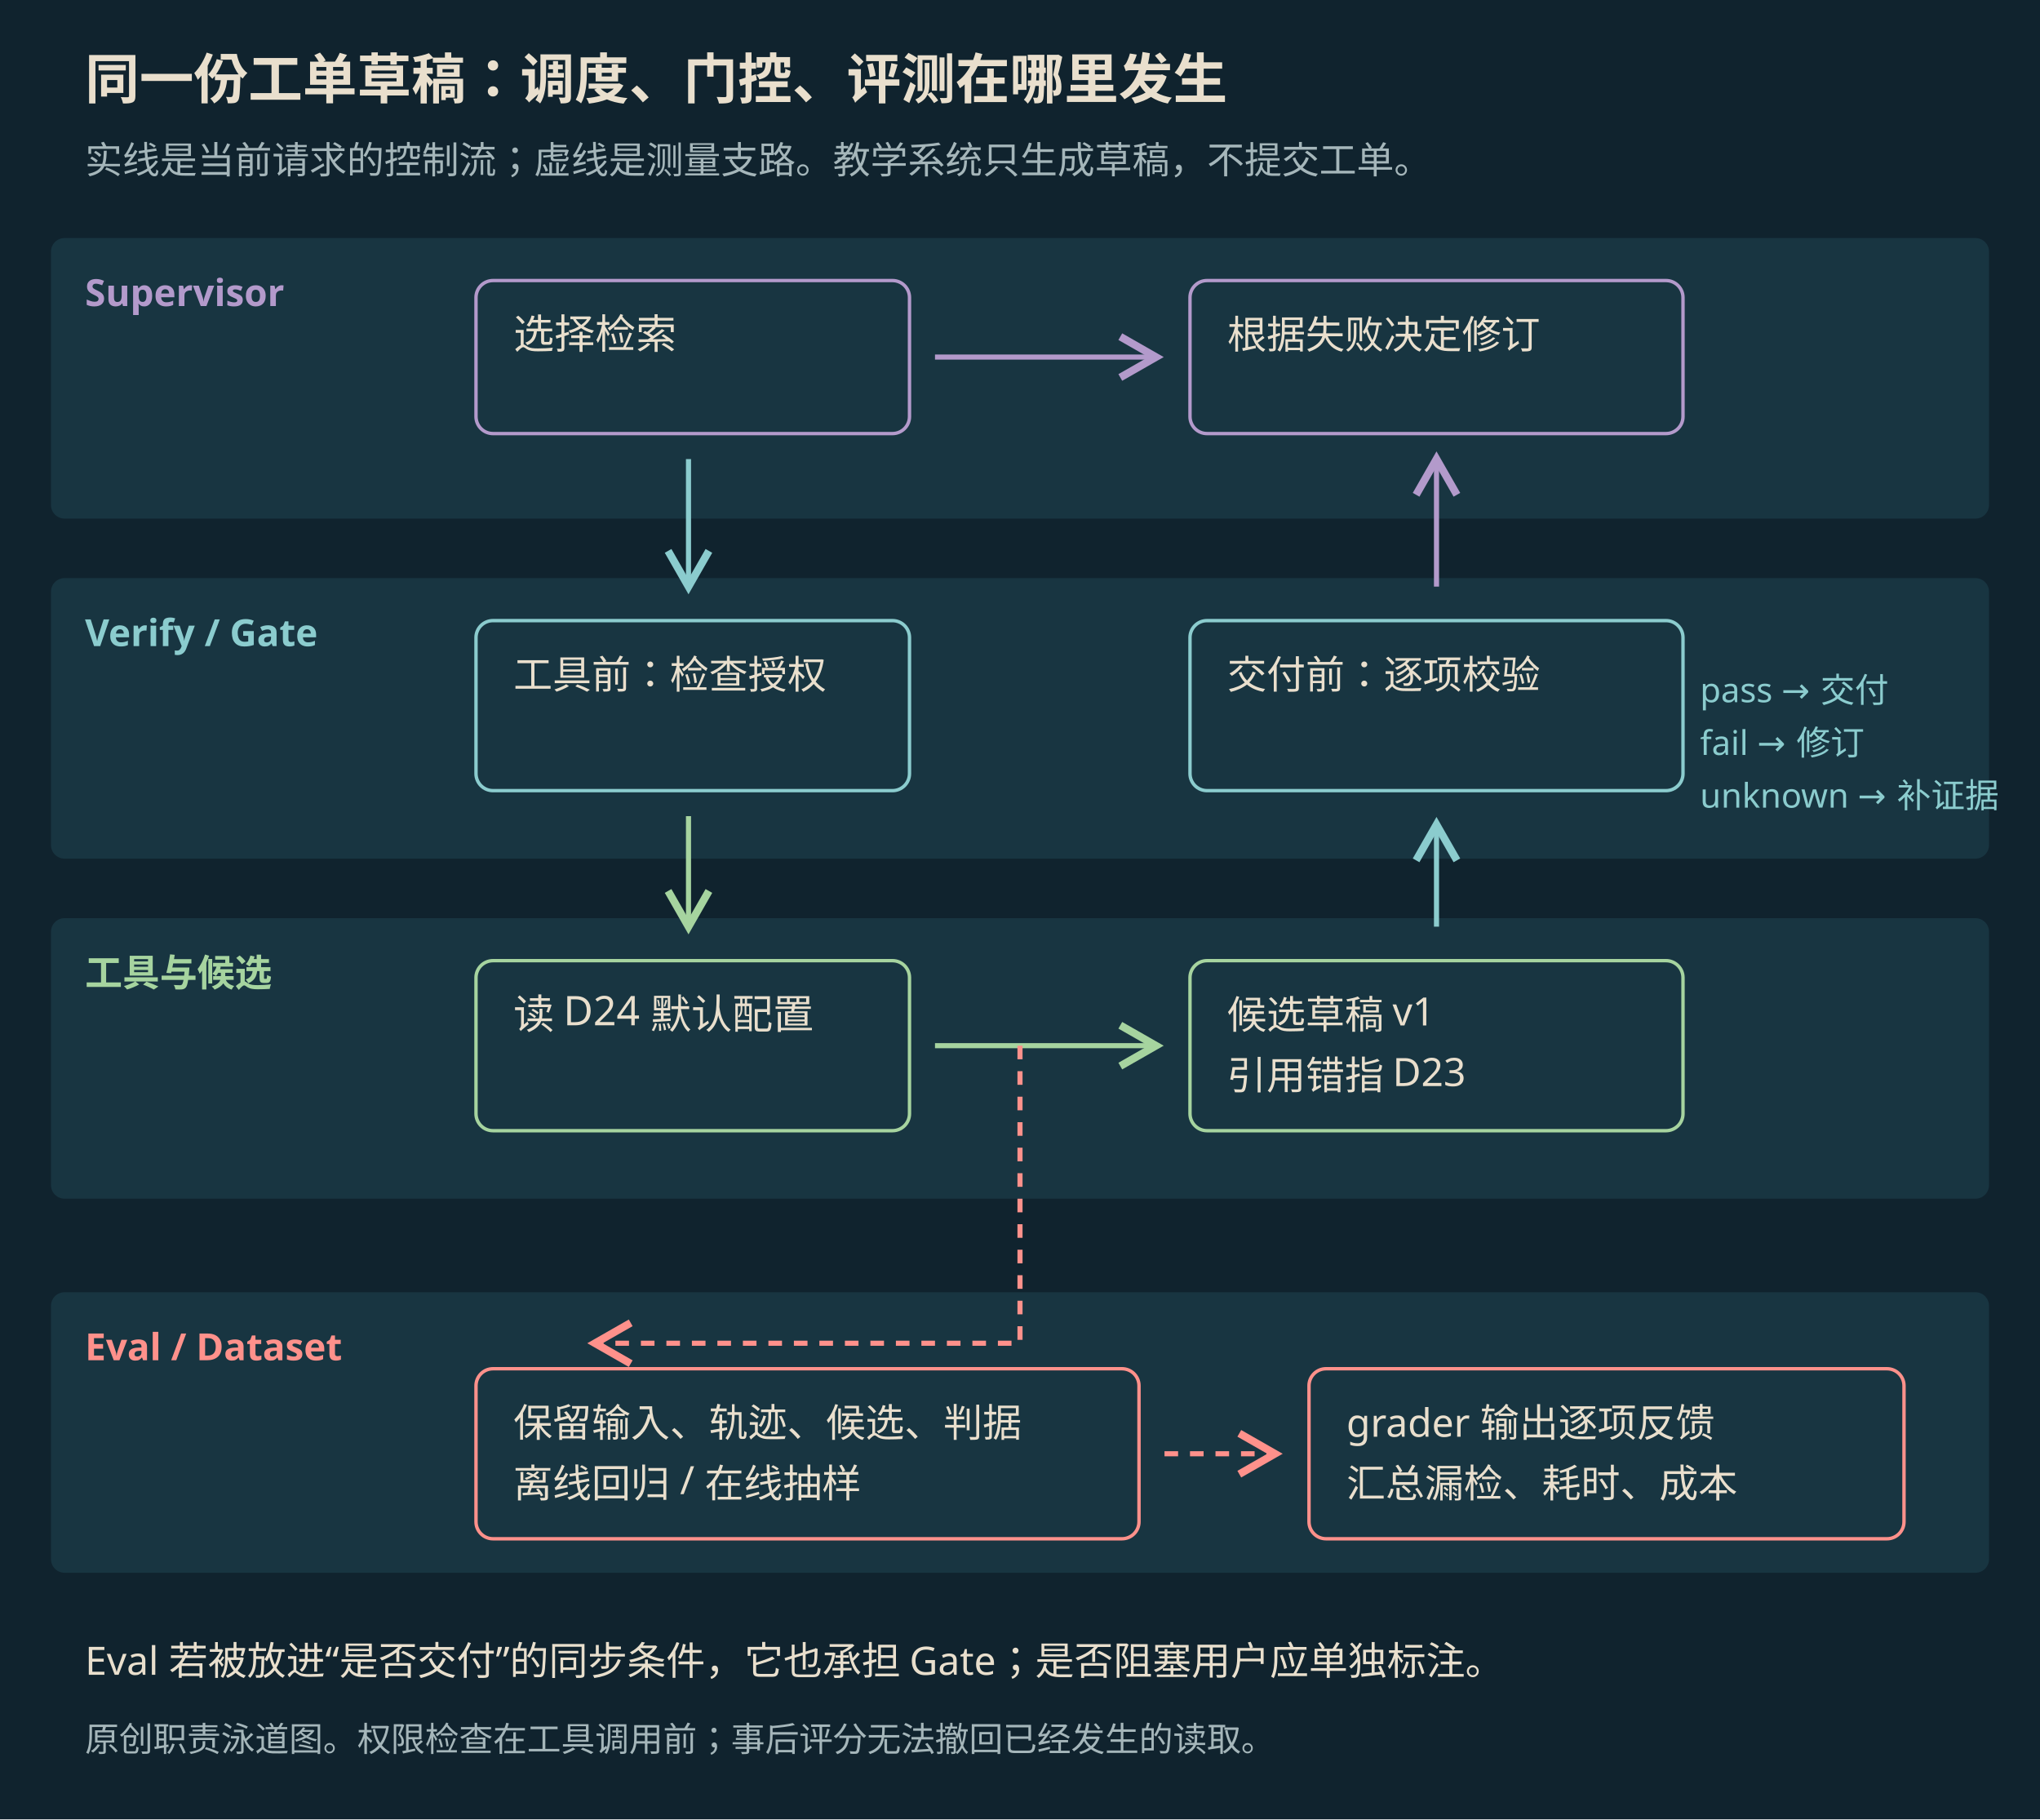
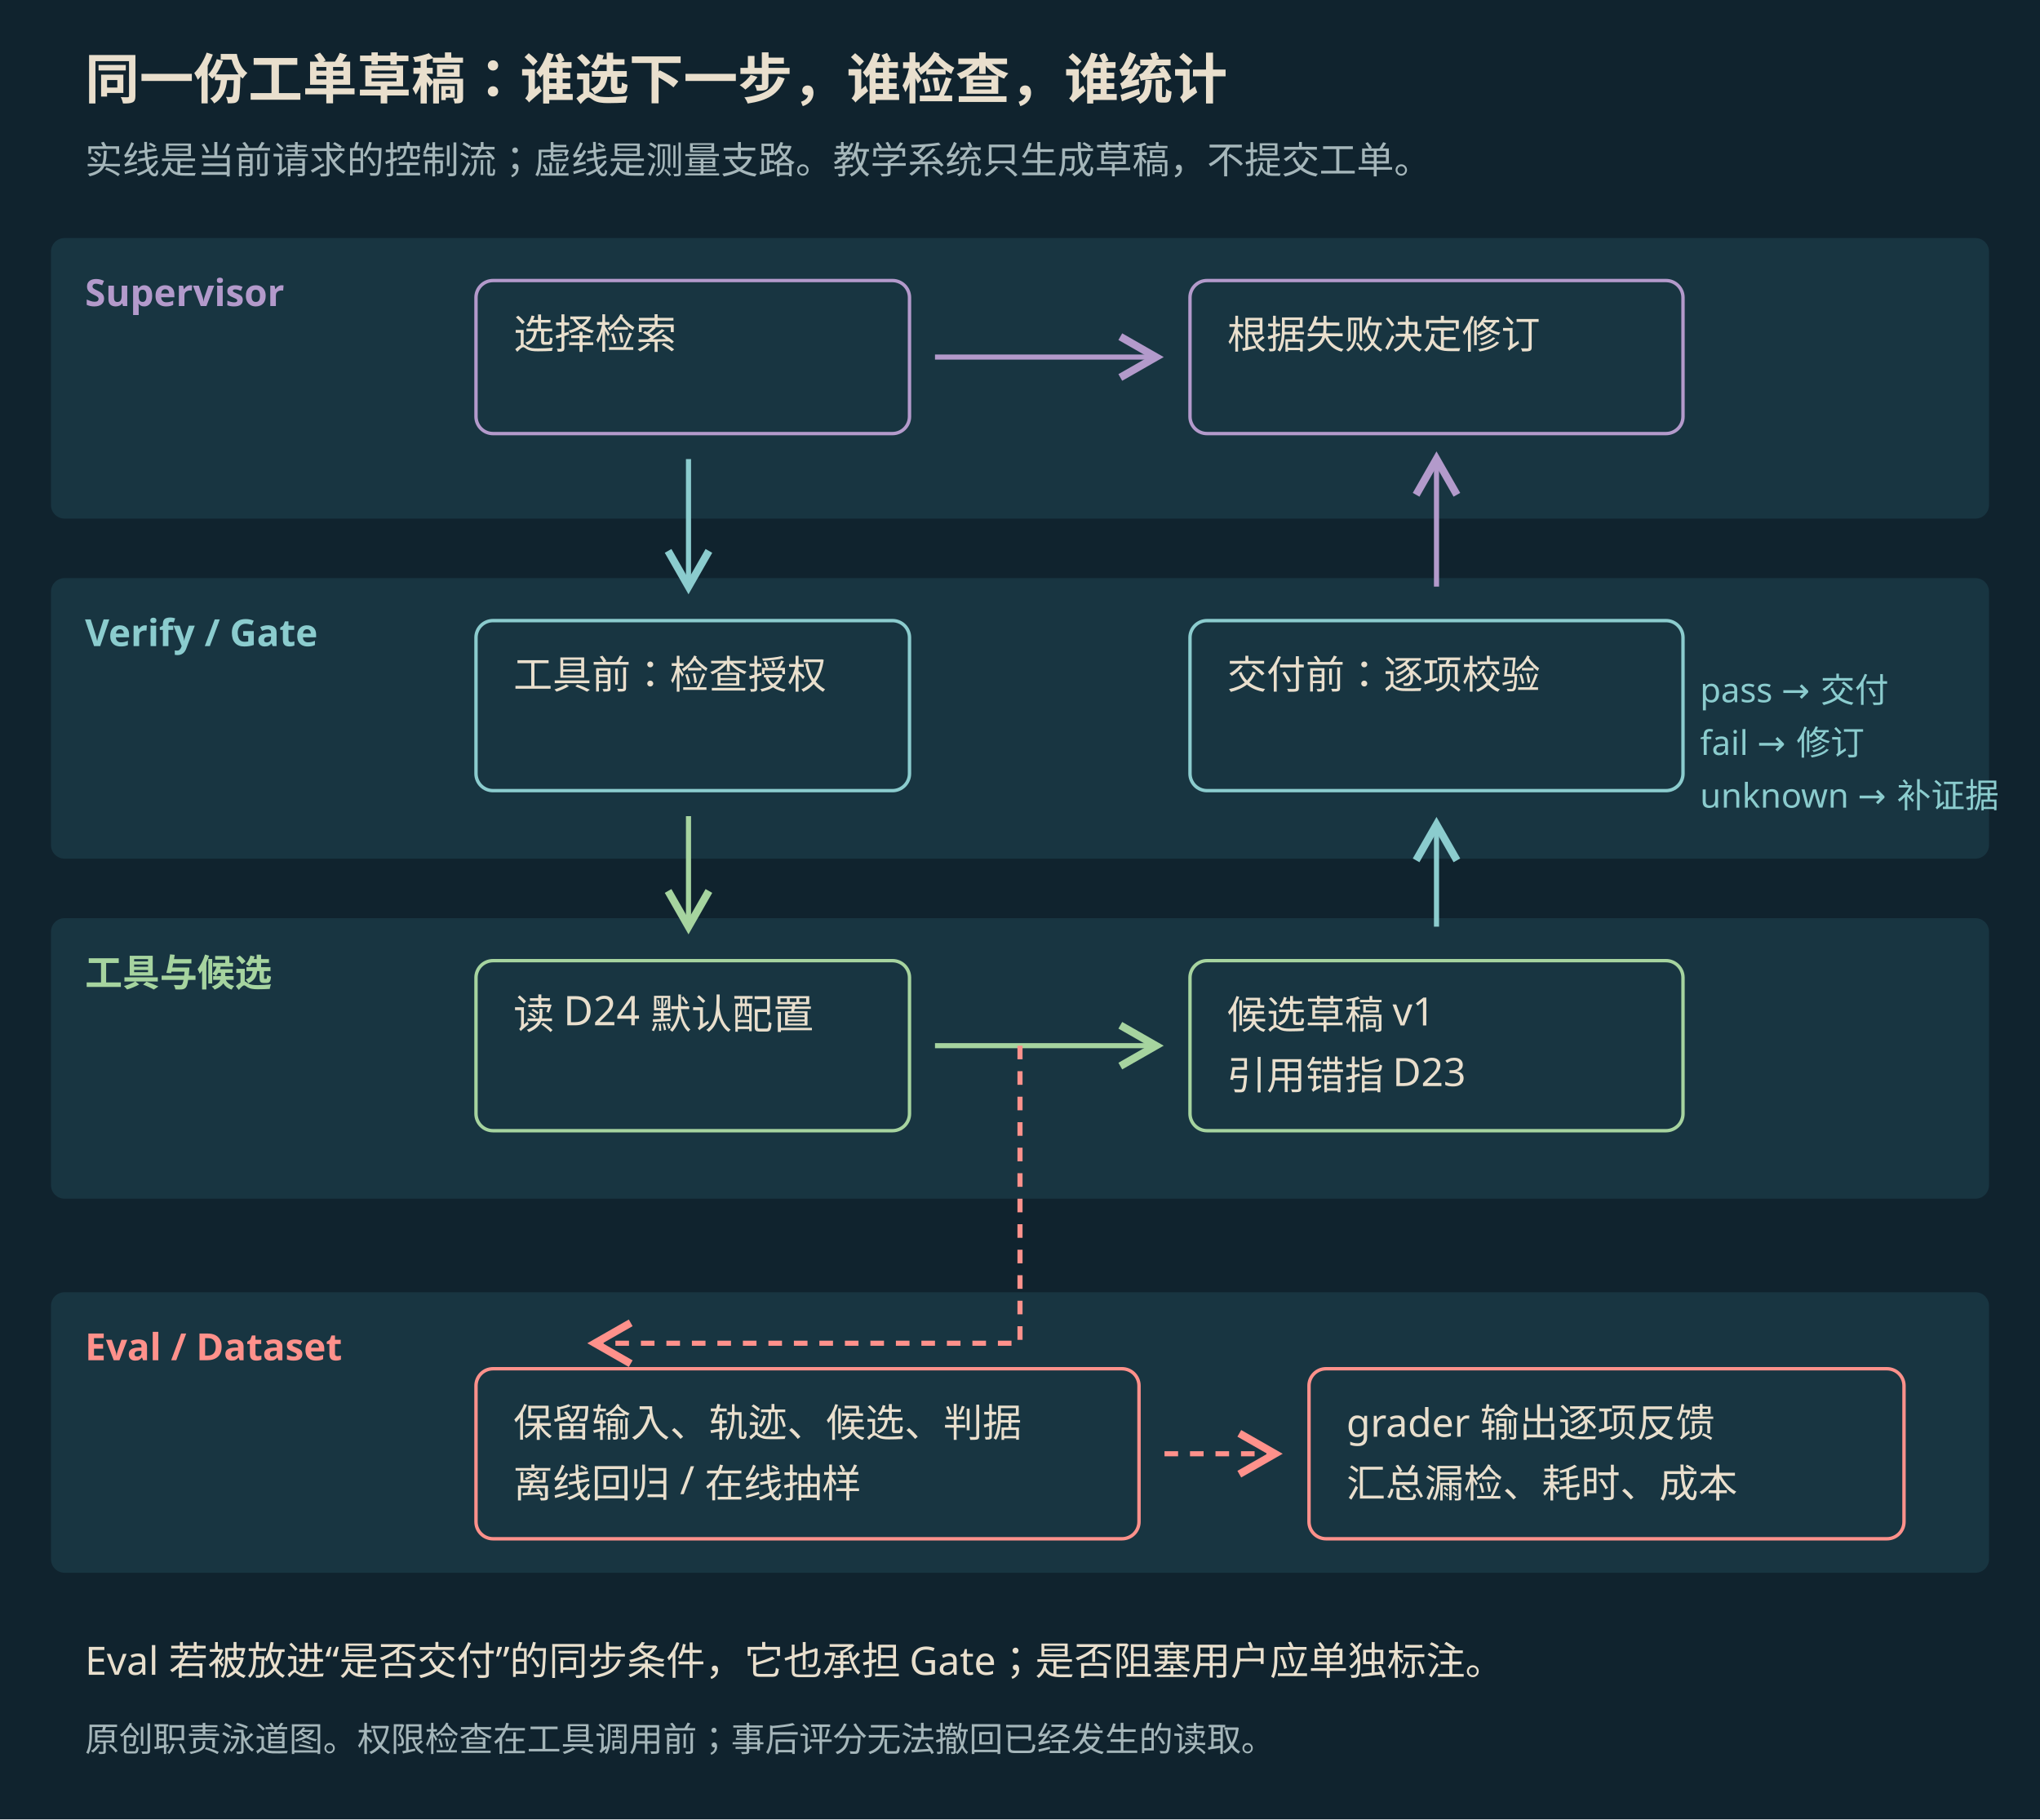
<svg xmlns="http://www.w3.org/2000/svg" width="1200" height="1070" viewBox="0 0 1200 1070" role="img" aria-labelledby="title desc">
  <defs>
    <marker id="arrow-cyan" markerWidth="10" markerHeight="10" refX="8" refY="5" orient="auto">
      <path d="M1 1 8 5 1 9" fill="none" stroke="#8bccce" stroke-width="1.5" />
    </marker>
    <marker id="arrow-red" markerWidth="10" markerHeight="10" refX="8" refY="5" orient="auto">
      <path d="M1 1 8 5 1 9" fill="none" stroke="#ff918b" stroke-width="1.5" />
    </marker>
    <marker id="arrow-green" markerWidth="10" markerHeight="10" refX="8" refY="5" orient="auto">
      <path d="M1 1 8 5 1 9" fill="none" stroke="#a6d49f" stroke-width="1.5" />
    </marker>
    <marker id="arrow-purple" markerWidth="10" markerHeight="10" refX="8" refY="5" orient="auto">
      <path d="M1 1 8 5 1 9" fill="none" stroke="#b39acb" stroke-width="1.5" />
    </marker>
  </defs>
  <rect width="1200" height="1070" fill="#10232e" />
  <g font-family="Segoe UI,Microsoft YaHei,sans-serif">
    <text x="50" y="58" fill="#e9dfcd" font-size="32" font-weight="650">
-       <tspan x="50" dy="0">同一份工单草稿：调度、门控、评测在哪里发生</tspan>
+       <tspan x="50" dy="0">同一份工单草稿：谁选下一步，谁检查，谁统计</tspan>
    </text>
    <text x="50" y="102" fill="#a5b6ba" font-size="22" font-weight="400">
      <tspan x="50" dy="0">实线是当前请求的控制流；虚线是测量支路。教学系统只生成草稿，不提交工单。</tspan>
    </text>
    <rect x="30" y="140" width="1140" height="165" rx="8" fill="#183541" />
    <text x="50" y="180" fill="#b39acb" font-size="22" font-weight="650">
      <tspan x="50" dy="0">Supervisor</tspan>
    </text>
    <rect x="30" y="340" width="1140" height="165" rx="8" fill="#183541" />
    <text x="50" y="380" fill="#8bccce" font-size="22" font-weight="650">
      <tspan x="50" dy="0">Verify / Gate</tspan>
    </text>
    <rect x="30" y="540" width="1140" height="165" rx="8" fill="#183541" />
    <text x="50" y="580" fill="#a6d49f" font-size="22" font-weight="650">
      <tspan x="50" dy="0">工具与候选</tspan>
    </text>
    <rect x="30" y="760" width="1140" height="165" rx="8" fill="#183541" />
    <text x="50" y="800" fill="#ff918b" font-size="22" font-weight="650">
      <tspan x="50" dy="0">Eval / Dataset</tspan>
    </text>
    <rect x="280" y="165" width="255" height="90" rx="10" fill="#183541" stroke="#b39acb" stroke-width="2" />
    <text x="302" y="205" fill="#e9dfcd" font-size="24" font-weight="400">
      <tspan x="302" dy="0">选择检索</tspan>
    </text>
    <path d="M550 210 L680 210" fill="none" stroke="#b39acb" stroke-width="3" marker-end="url(#arrow-purple)" />
    <rect x="700" y="165" width="290" height="90" rx="10" fill="#183541" stroke="#b39acb" stroke-width="2" />
    <text x="722" y="205" fill="#e9dfcd" font-size="23" font-weight="400">
      <tspan x="722" dy="0">根据失败决定修订</tspan>
    </text>
    <rect x="280" y="365" width="255" height="100" rx="10" fill="#183541" stroke="#8bccce" stroke-width="2" />
    <text x="302" y="405" fill="#e9dfcd" font-size="23" font-weight="400">
      <tspan x="302" dy="0">工具前：检查授权</tspan>
    </text>
    <rect x="700" y="365" width="290" height="100" rx="10" fill="#183541" stroke="#8bccce" stroke-width="2" />
    <text x="722" y="405" fill="#e9dfcd" font-size="23" font-weight="400">
      <tspan x="722" dy="0">交付前：逐项校验</tspan>
    </text>
    <path d="M405 270 L405 345" fill="none" stroke="#8bccce" stroke-width="3" marker-end="url(#arrow-cyan)" />
    <path d="M845 345 L845 270" fill="none" stroke="#b39acb" stroke-width="3" marker-end="url(#arrow-purple)" />
    <text x="1000" y="413" fill="#8bccce" font-size="20" font-weight="400">
      <tspan x="1000" dy="0">pass → 交付</tspan>
      <tspan x="1000" dy="31.0">fail → 修订</tspan>
      <tspan x="1000" dy="31.0">unknown → 补证据</tspan>
    </text>
    <rect x="280" y="565" width="255" height="100" rx="10" fill="#183541" stroke="#a6d49f" stroke-width="2" />
    <text x="302" y="605" fill="#e9dfcd" font-size="24" font-weight="400">
      <tspan x="302" dy="0">读 D24 默认配置</tspan>
    </text>
    <rect x="700" y="565" width="290" height="100" rx="10" fill="#183541" stroke="#a6d49f" stroke-width="2" />
    <text x="722" y="605" fill="#e9dfcd" font-size="23" font-weight="400">
      <tspan x="722" dy="0">候选草稿 v1</tspan>
      <tspan x="722" dy="35.65">引用错指 D23</tspan>
    </text>
    <path d="M405 480 L405 545" fill="none" stroke="#a6d49f" stroke-width="3" marker-end="url(#arrow-green)" />
    <path d="M550 615 L680 615" fill="none" stroke="#a6d49f" stroke-width="3" marker-end="url(#arrow-green)" />
    <path d="M845 545 L845 485" fill="none" stroke="#8bccce" stroke-width="3" marker-end="url(#arrow-cyan)" />
    <path d="M600 615 V790 H350" fill="none" stroke="#ff918b" stroke-width="3" stroke-dasharray="8 7" marker-end="url(#arrow-red)" />
    <rect x="280" y="805" width="390" height="100" rx="10" fill="#183541" stroke="#ff918b" stroke-width="2" />
    <text x="302" y="845" fill="#e9dfcd" font-size="23" font-weight="400">
      <tspan x="302" dy="0">保留输入、轨迹、候选、判据</tspan>
      <tspan x="302" dy="35.65">离线回归 / 在线抽样</tspan>
    </text>
    <path d="M685 855 L750 855" fill="none" stroke="#ff918b" stroke-width="3" stroke-dasharray="8 7" marker-end="url(#arrow-red)" />
    <rect x="770" y="805" width="350" height="100" rx="10" fill="#183541" stroke="#ff918b" stroke-width="2" />
    <text x="792" y="845" fill="#e9dfcd" font-size="23" font-weight="400">
      <tspan x="792" dy="0">grader 输出逐项反馈</tspan>
      <tspan x="792" dy="35.65">汇总漏检、耗时、成本</tspan>
    </text>
    <text x="50" y="985" fill="#e9dfcd" font-size="23" font-weight="400">
      <tspan x="50" dy="0">Eval 若被放进“是否交付”的同步条件，它也承担 Gate；是否阻塞用户应单独标注。</tspan>
    </text>
    <text x="50" y="1030" fill="#a5b6ba" font-size="20" font-weight="400">
      <tspan x="50" dy="0">原创职责泳道图。权限检查在工具调用前；事后评分无法撤回已经发生的读取。</tspan>
    </text>
  </g>
</svg>
